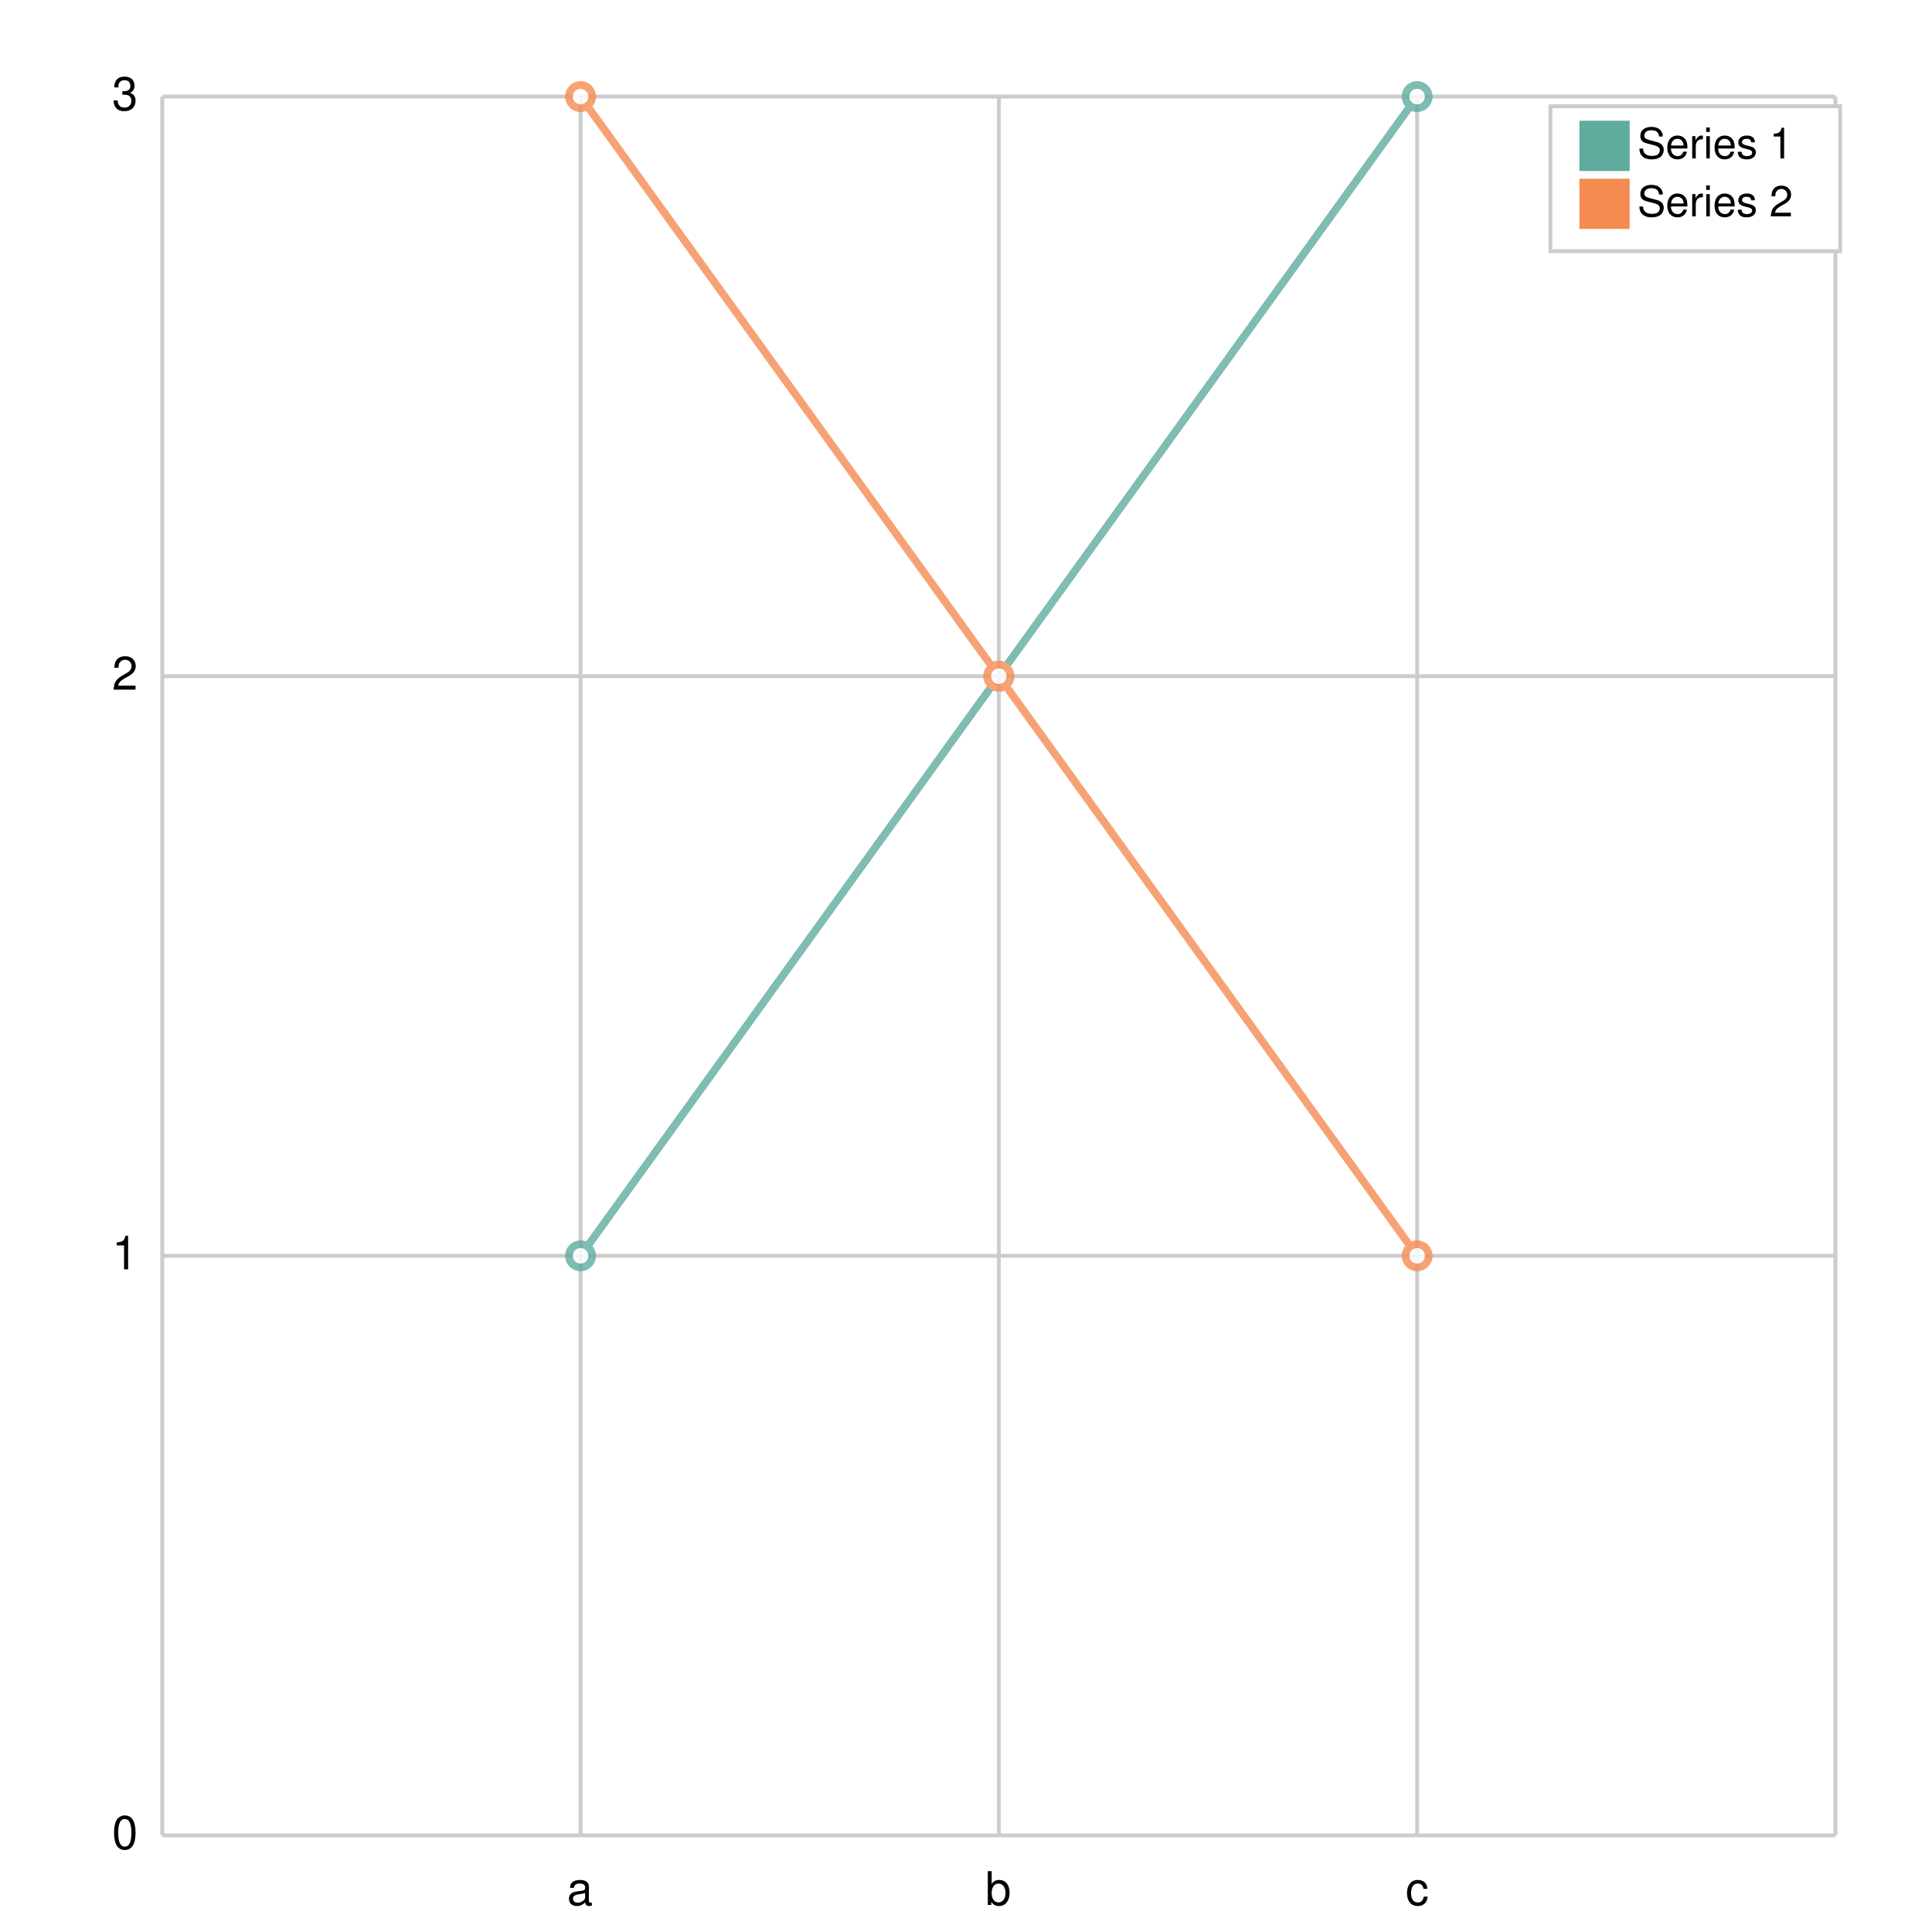
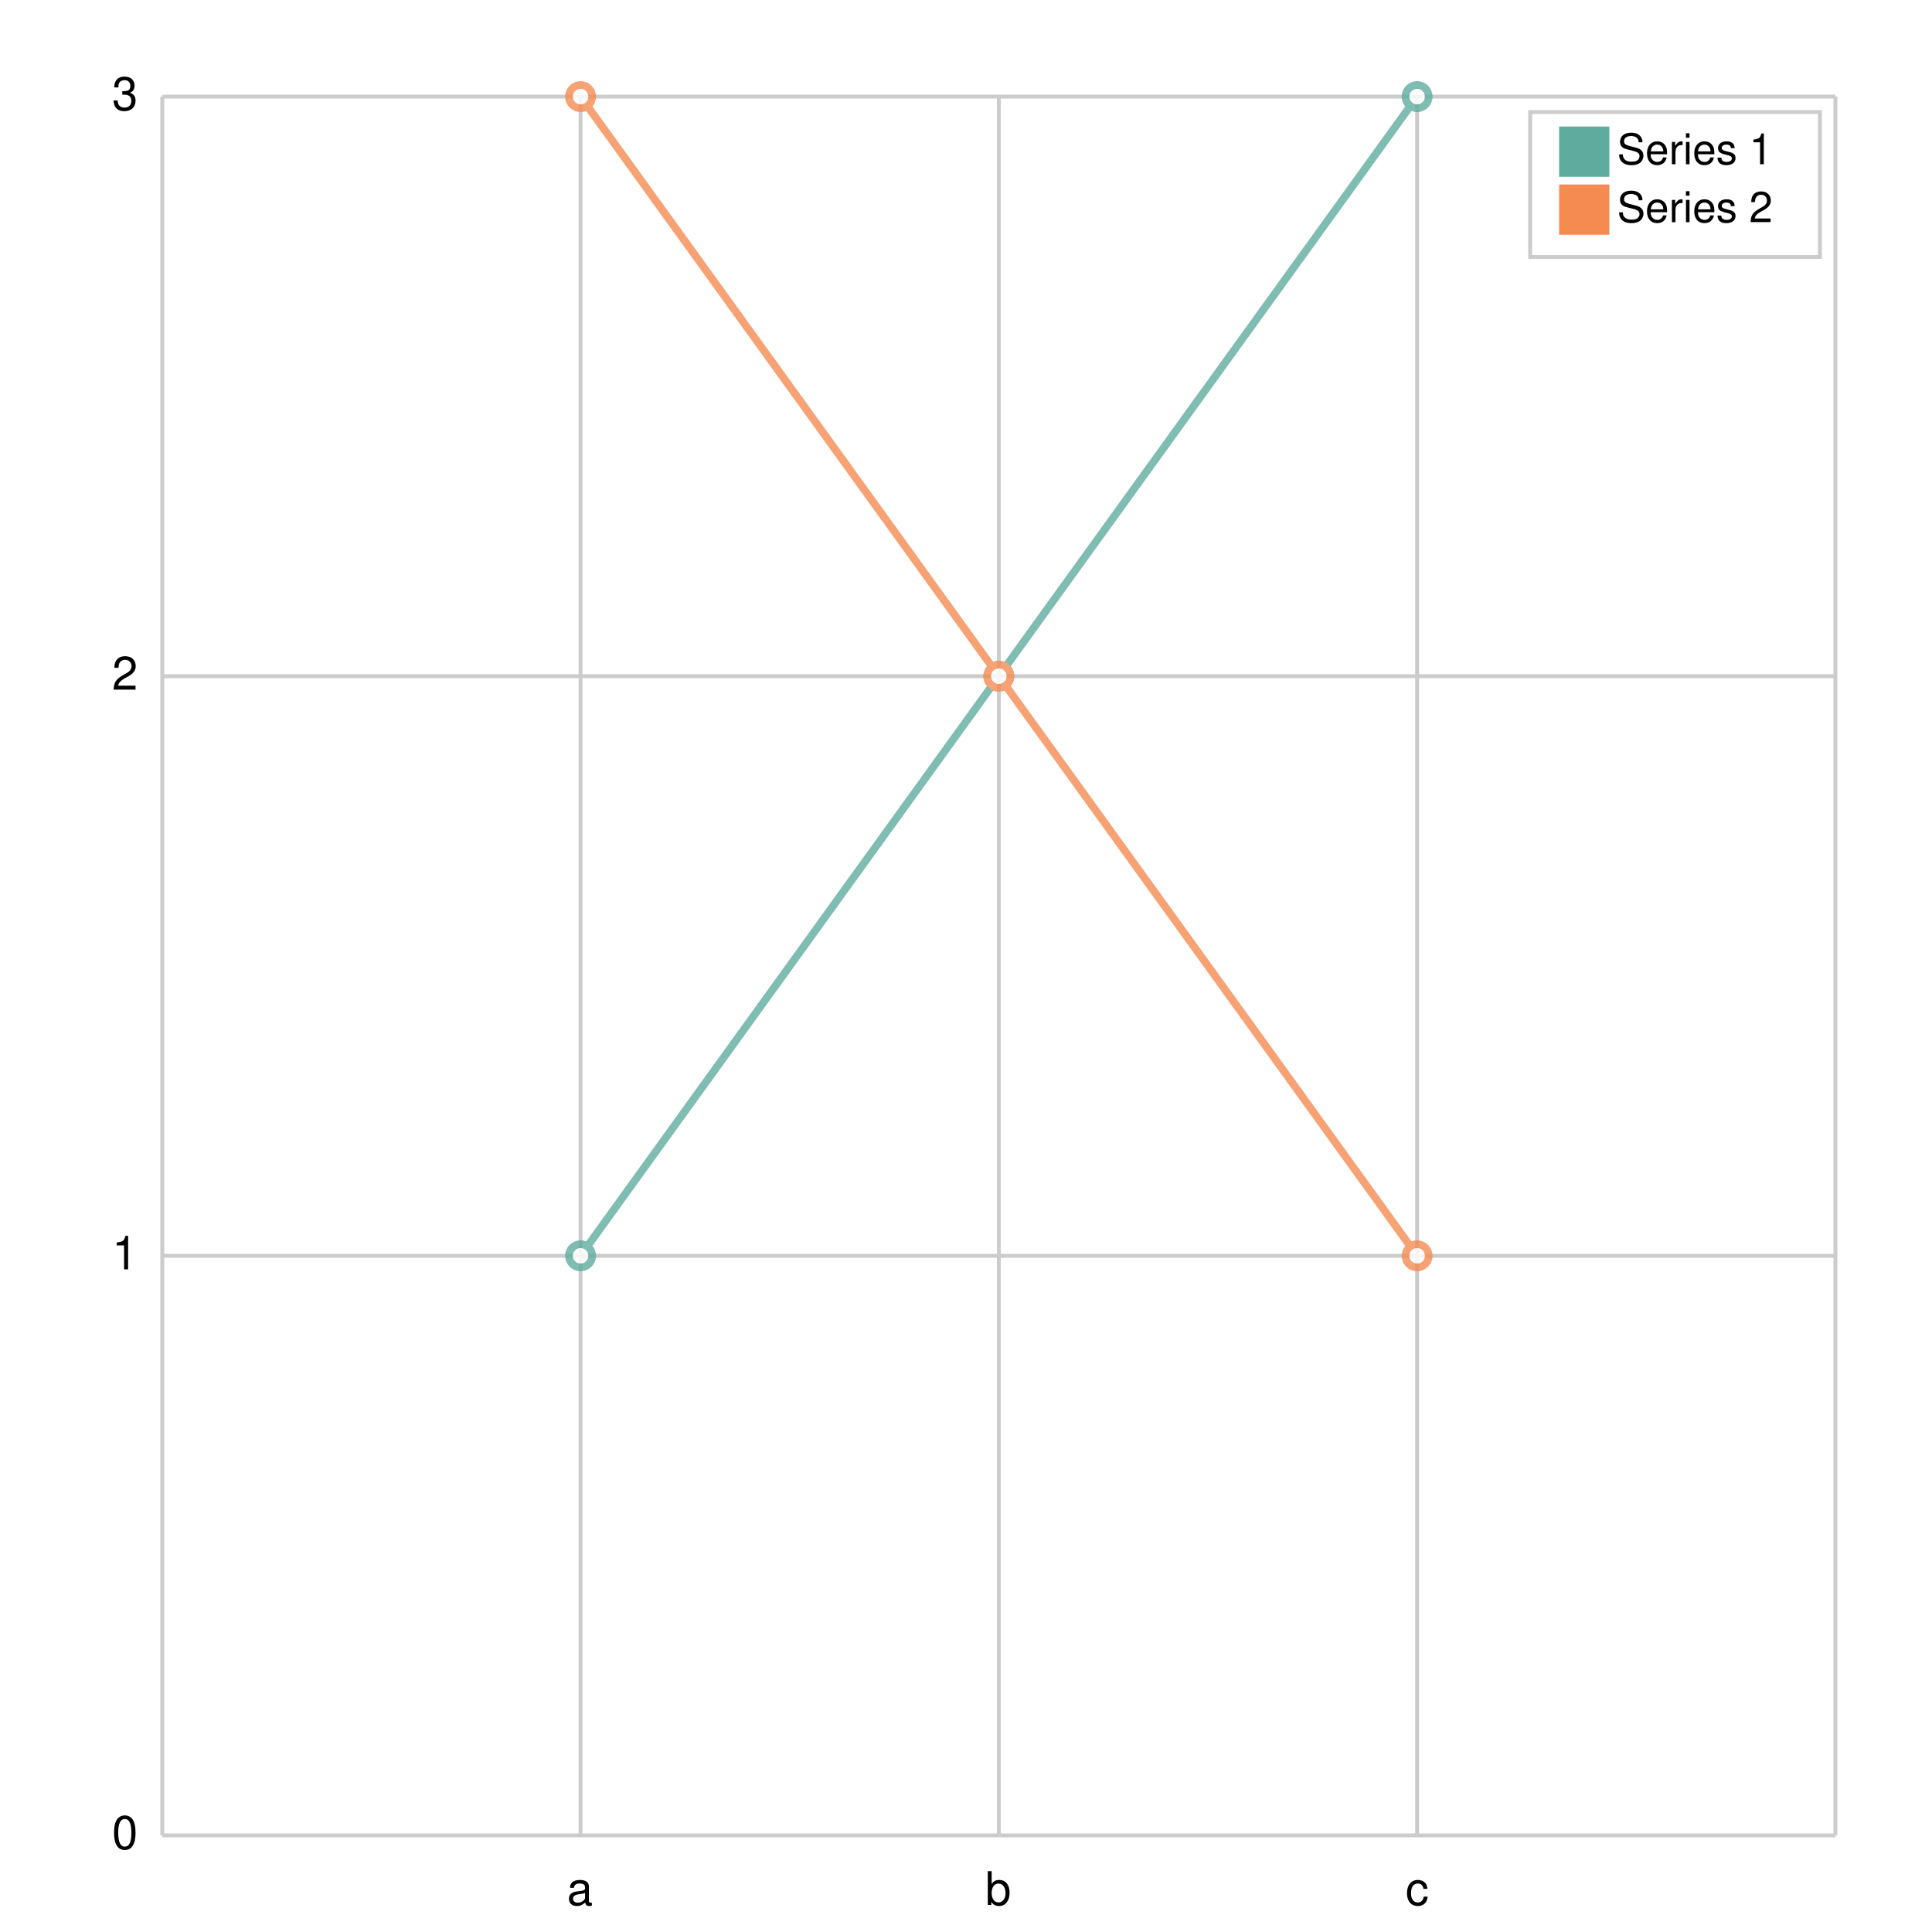
<svg xmlns="http://www.w3.org/2000/svg" width="500" height="500" viewBox="0 0 500 500">
  <path fill="white" d="M0 0 h500 v500 h-500 v-500Z" />
  <g>
    <path stroke="#CCCCCC" stroke-dasharray="None" d="M0 0.0 h433.0 M0 150.0 h433.0 M0 300.0 h433.0 M0 450.0 h433.0" transform="translate(42.0, 25.0)" />
    <g font-size="12" font-family="Helvetica" transform="translate(36.0, 25.0)">
      <text x="0" y="0.0" transform="translate(-7, 3.5)">3</text>
      <text x="0" y="150.0" transform="translate(-7, 3.5)">2</text>
      <text x="0" y="300.0" transform="translate(-7, 3.5)">1</text>
      <text x="0" y="450.0" transform="translate(-7, 3.5)">0</text>
    </g>
  </g>
  <g>
    <path stroke="#CCCCCC" stroke-dasharray="None" d="M0.0 0 v450.0 M108.25 0 v450.0 M216.5 0 v450.0 M324.75 0 v450.0 M433.0 0 v450.0" transform="translate(42.0, 25.0)" />
    <g font-size="12" font-family="Helvetica" transform="translate(42.0, 43.0)">
      <text x="0.0" y="450.0" transform="translate(-1.5, 0)"> </text>
      <text x="108.25" y="450.0" transform="translate(-3.5, 0)">a</text>
      <text x="216.5" y="450.0" transform="translate(-3.5, 0)">b</text>
      <text x="324.75" y="450.0" transform="translate(-3.0, 0)">c</text>
      <text x="433.0" y="450.0" transform="translate(-1.5, 0)"> </text>
    </g>
  </g>
  <g opacity="0.8" transform="translate(-25.0, -25.0) rotate(180, 250.0, 250.0) scale(-1, 1) translate(-433.0, 0)">
    <g fill="white" stroke="#5fab9e" stroke-width="2">
      <path d="M108.25 150.0 L216.5 300.0 L324.75 450.0" fill="none" />
      <circle cx="108.25" cy="150.0" r="3" />
      <circle cx="216.5" cy="300.0" r="3" />
      <circle cx="324.75" cy="450.0" r="3" />
    </g>
    <g fill="white" stroke="#f58b51" stroke-width="2">
      <path d="M108.25 450.0 L216.5 300.0 L324.75 150.0" fill="none" />
      <circle cx="108.25" cy="450.0" r="3" />
      <circle cx="216.5" cy="300.0" r="3" />
      <circle cx="324.75" cy="150.0" r="3" />
    </g>
  </g>
  <g>
-     <rect transform="translate(-7.5, -3.75)" x="408.75" y="31.25" width="75.0" height="37.5" fill="#ffffff" stroke="#CCCCCC" />
+     <rect transform="translate(-7.5, -3.75)" x="403.5" y="32.75" width="75.0" height="37.5" fill="#ffffff" stroke="#CCCCCC" />
    <g transform="translate(0, 13)">
-       <rect y="18.25" x="408.75" width="13" height="13" fill="#5fab9e" />
-       <text y="28.0" x="423.75" font-size="11" font-family="Helvetica">Series 1</text>
+       <rect y="19.75" x="403.5" width="13" height="13" fill="#5fab9e" />
+       <text y="29.5" x="418.5" font-size="11" font-family="Helvetica">Series 1</text>
    </g>
    <g transform="translate(0, 15)">
-       <rect y="31.25" x="408.75" width="13" height="13" fill="#f58b51" />
-       <text y="41.0" x="423.75" font-size="11" font-family="Helvetica">Series 2</text>
+       <rect y="32.75" x="403.5" width="13" height="13" fill="#f58b51" />
+       <text y="42.5" x="418.5" font-size="11" font-family="Helvetica">Series 2</text>
    </g>
  </g>
</svg>
